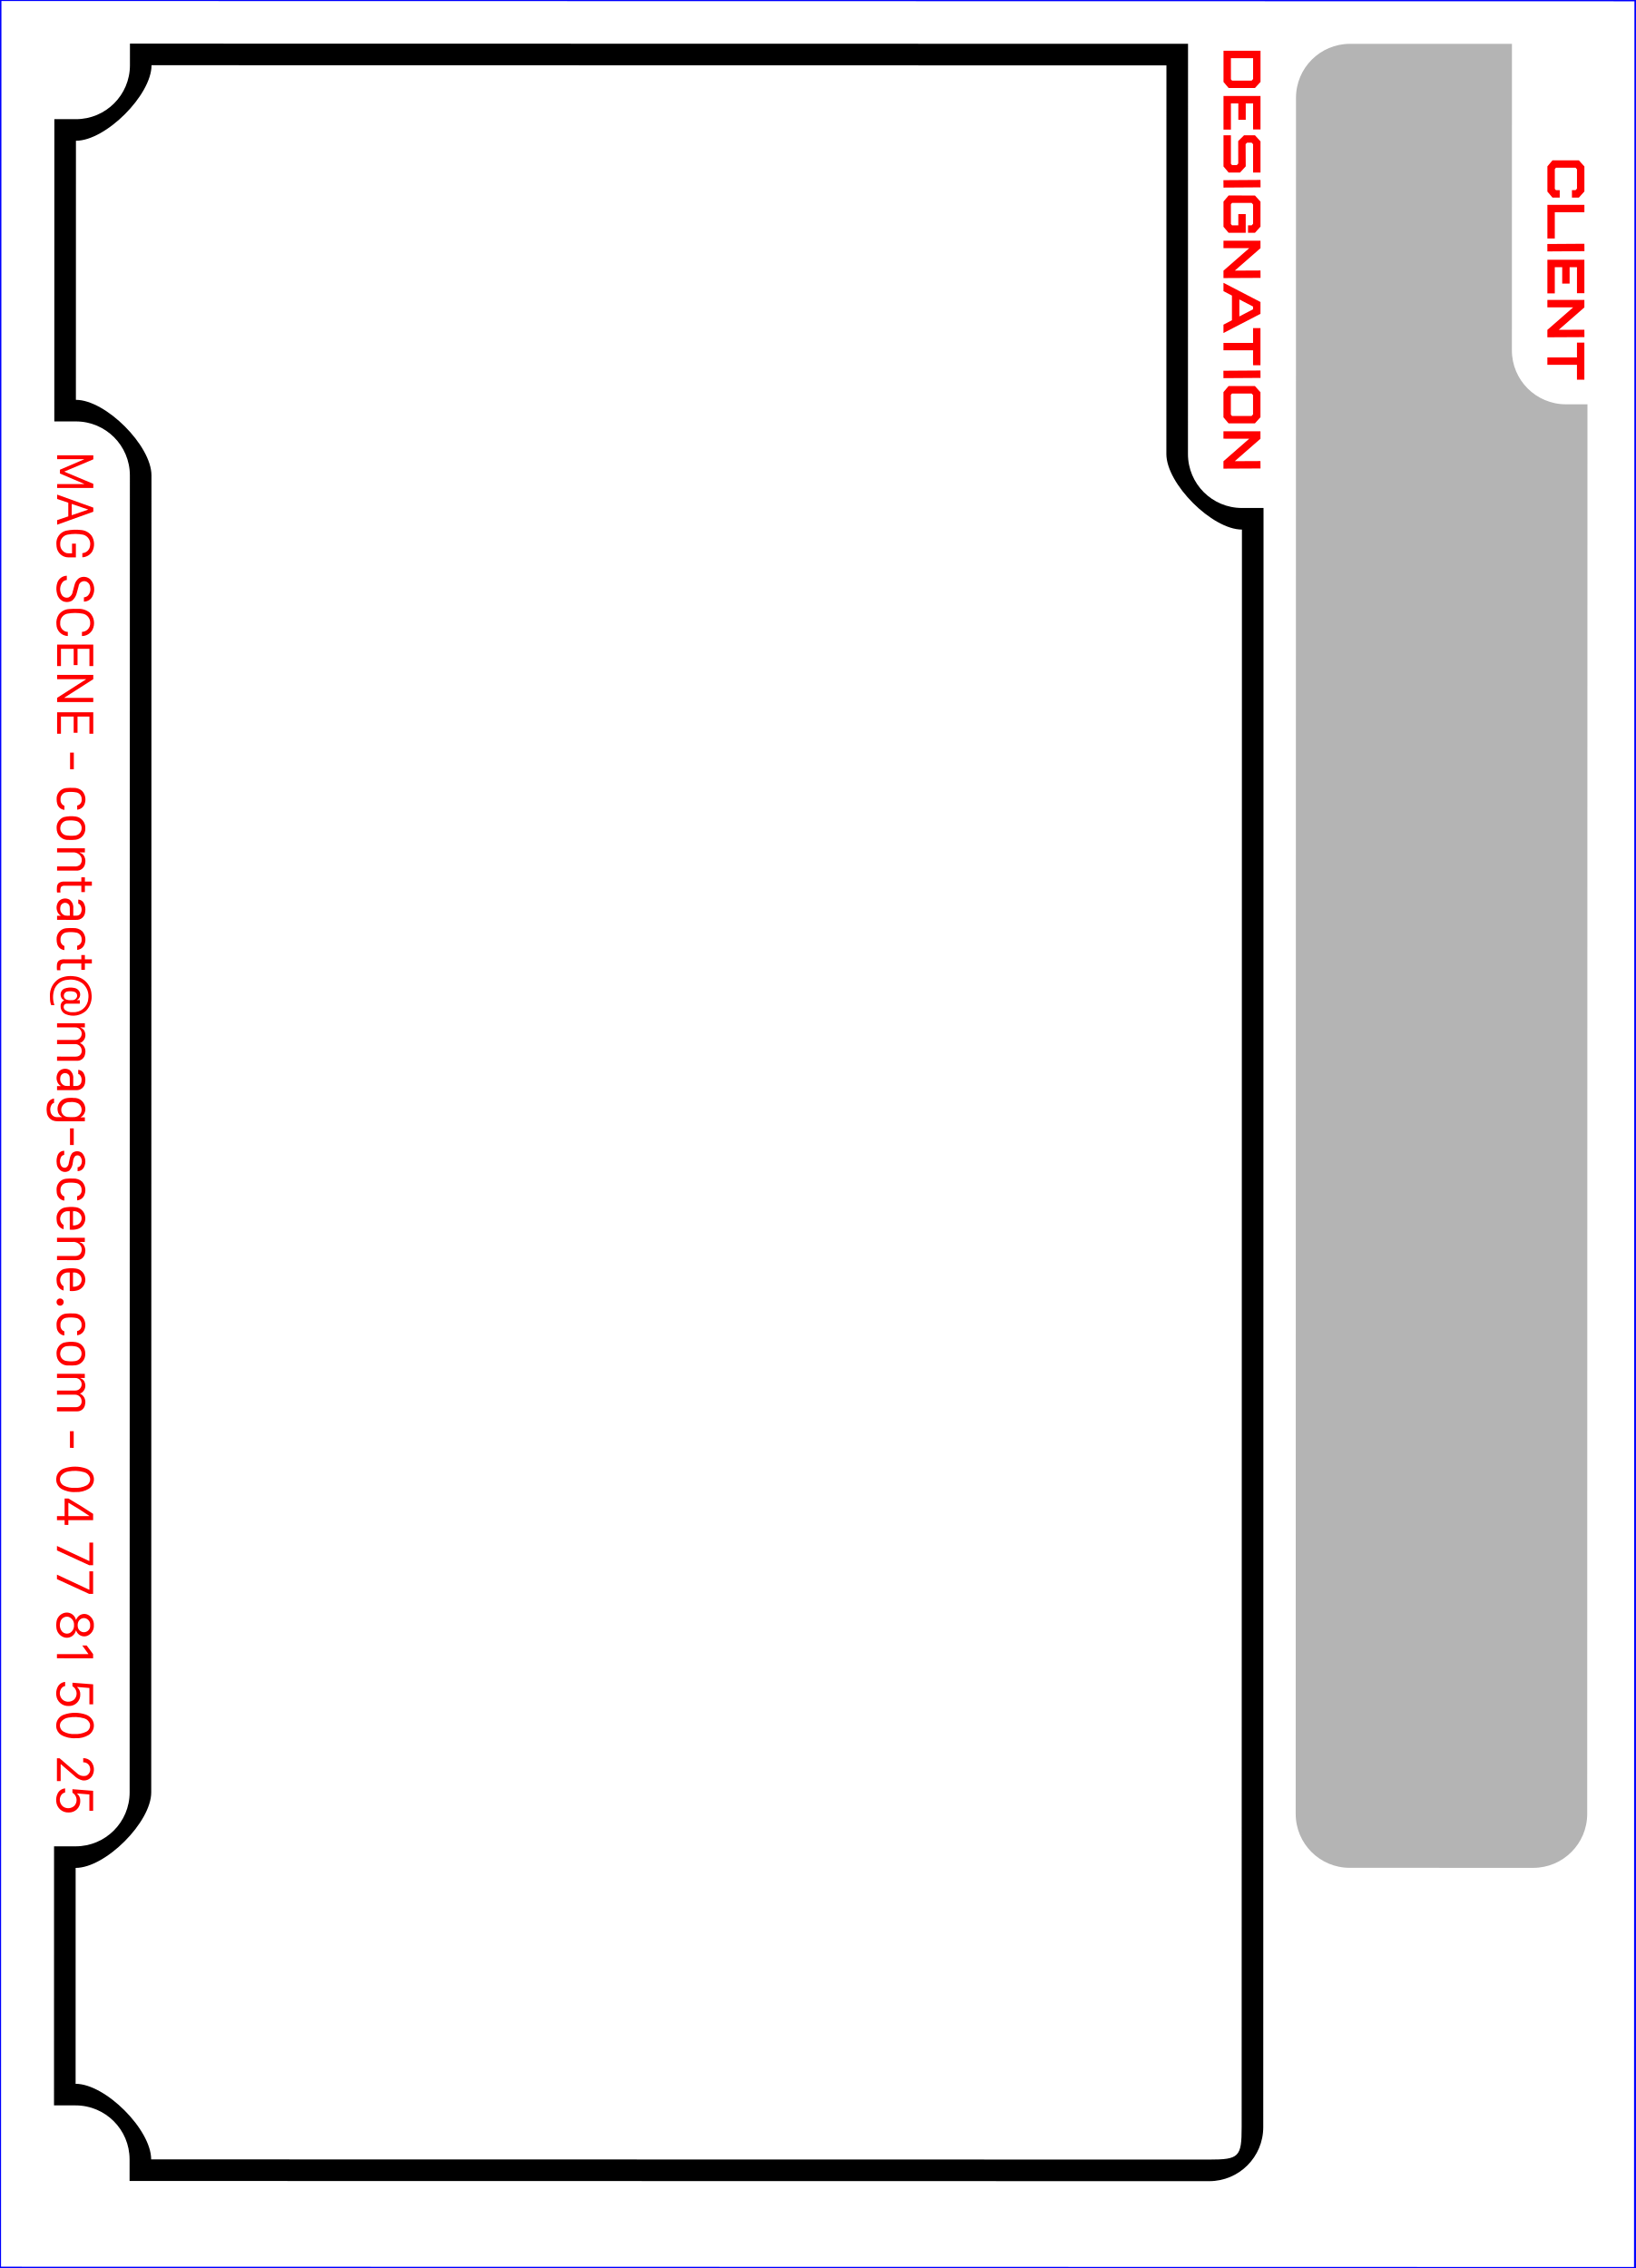
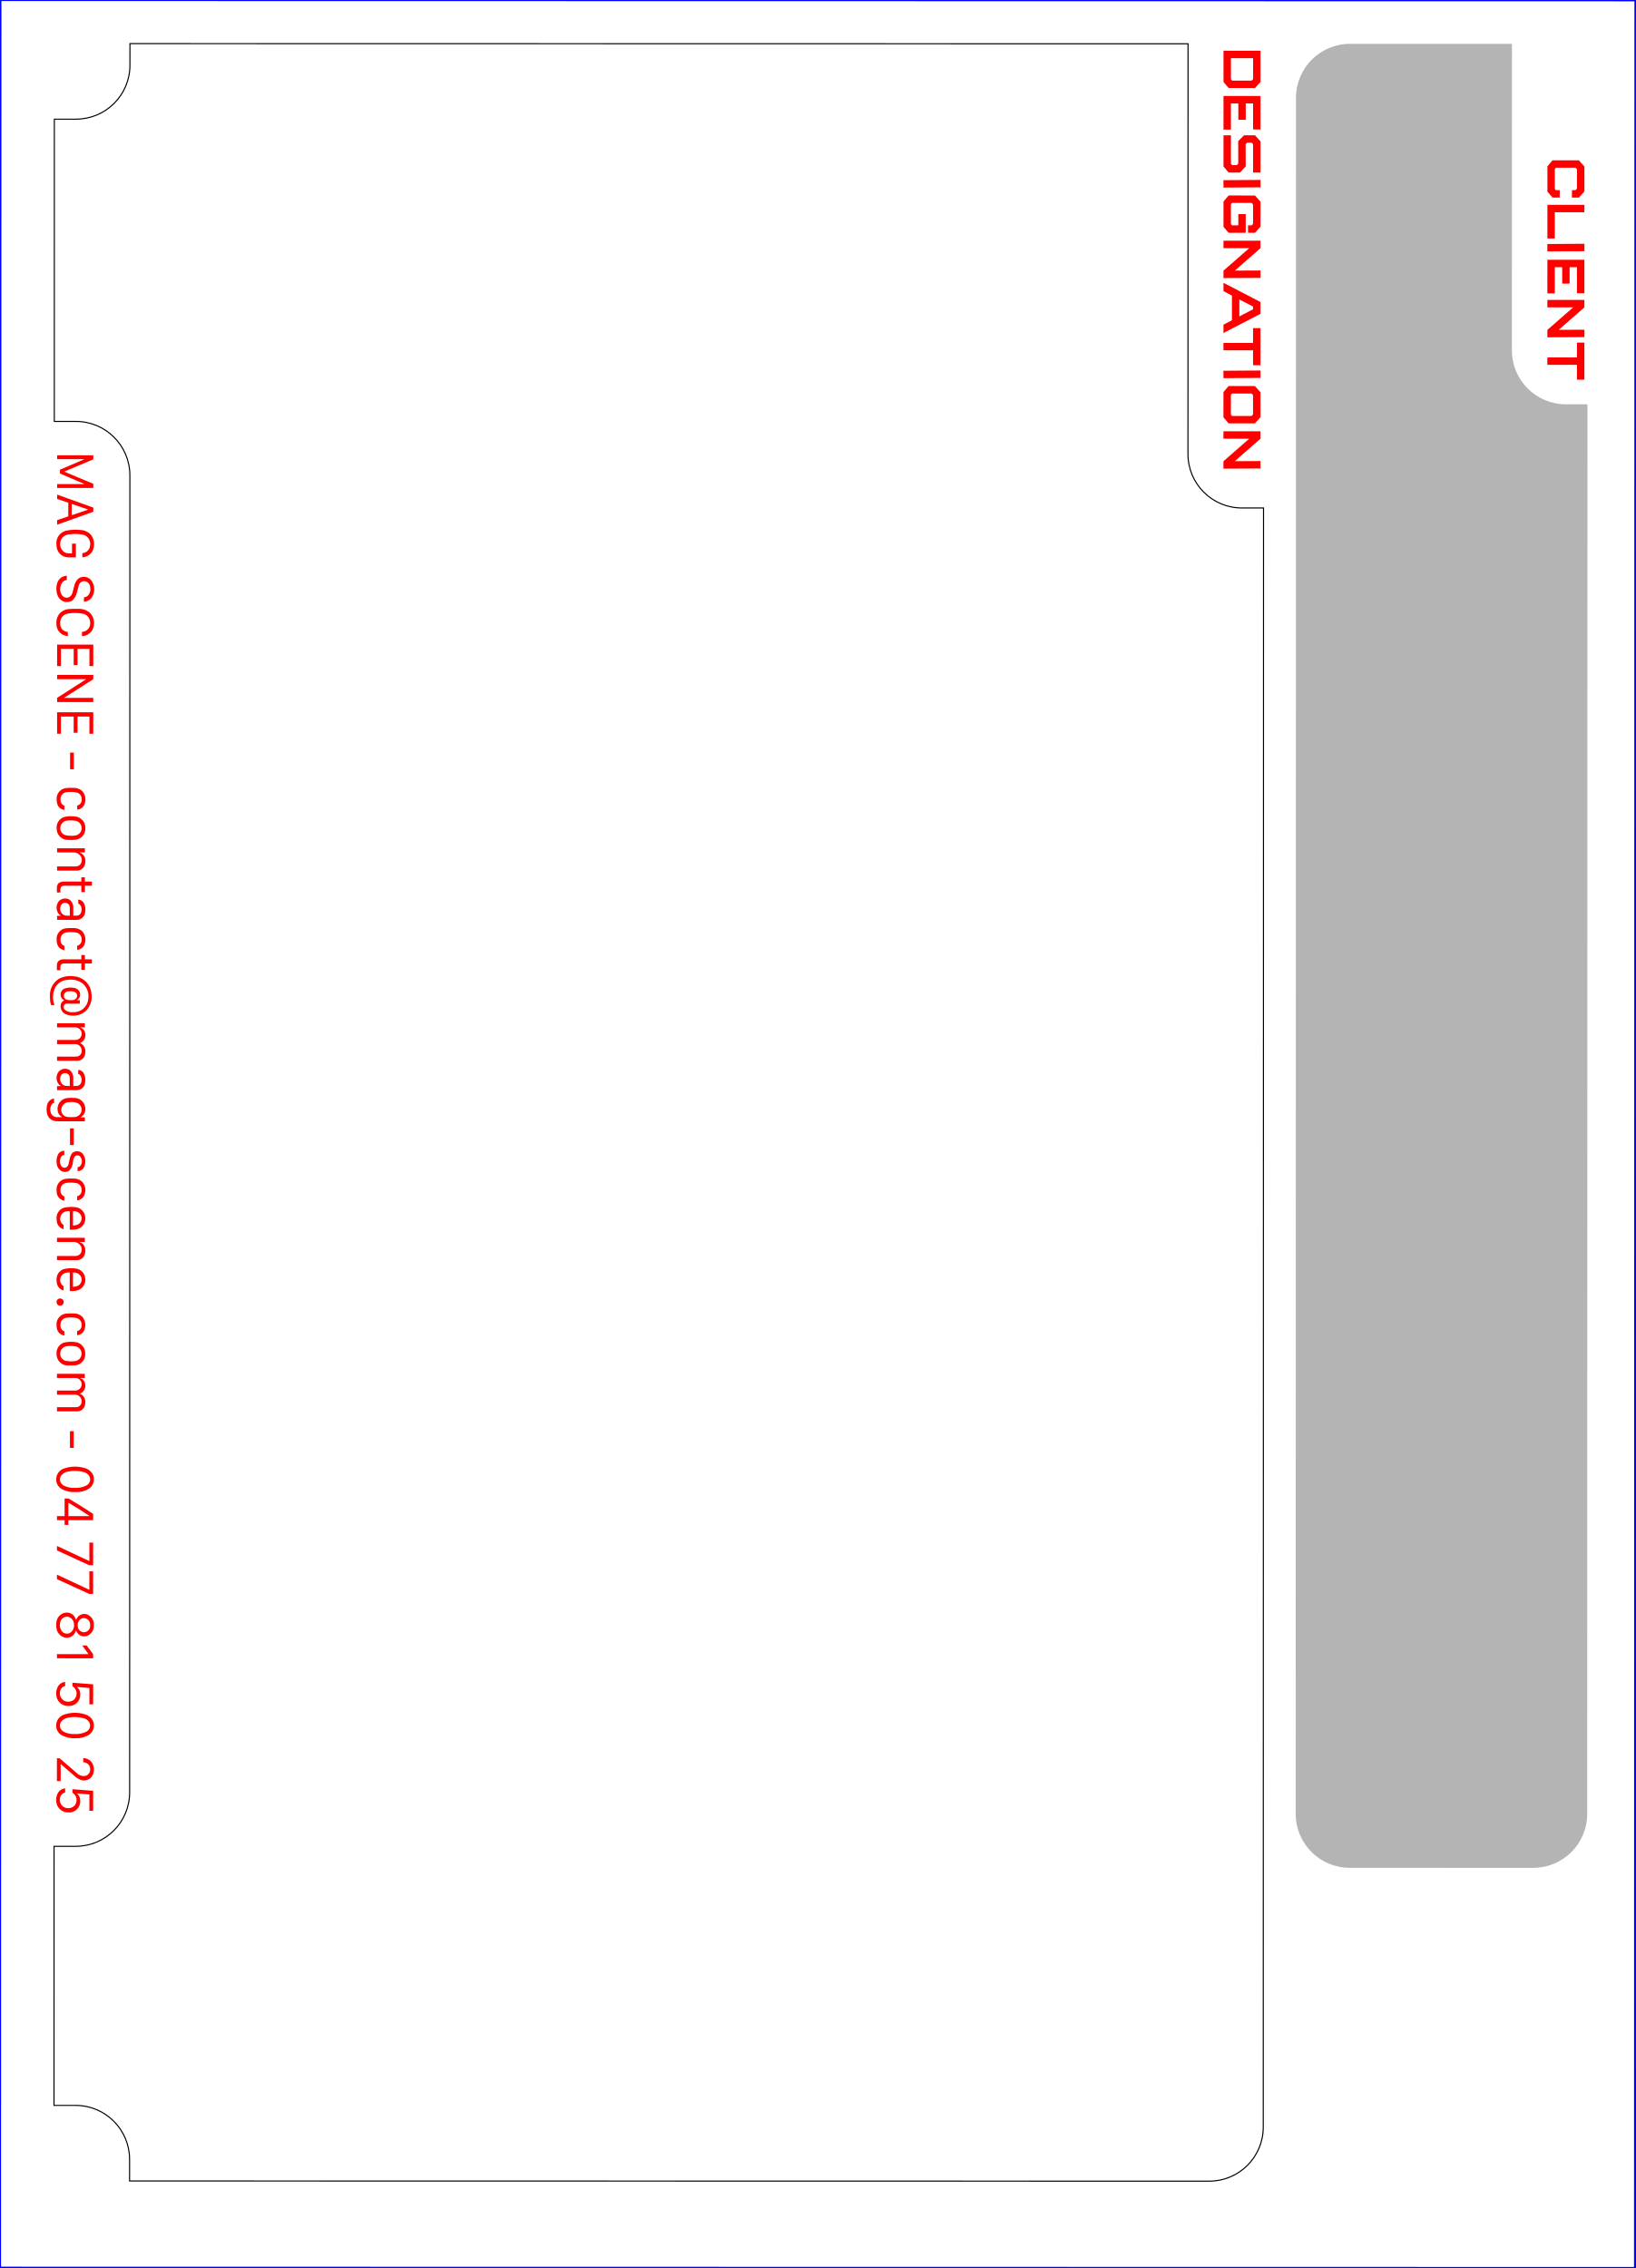
<svg xmlns="http://www.w3.org/2000/svg" width="151.476mm" height="210.103mm" viewBox="26.982 -203.052 151.476 210.103">
  <path transform="matrix(-0.000168,0.961539,0.961539,0.000168,172.7351,-178.0384)" style="stroke:none;fill:#ff0000;fill-rule:evenodd" d="M-1.791,-2.532L-1.815,1.038L-2.529,1.032L-2.505,-2.538L-1.791,-2.532zM3.597,-0.048L5.769,-2.532L6.483,-2.532L6.465,1.038L5.751,1.032L5.763,-1.44L3.603,1.032L2.883,1.032L2.883,-2.532L3.597,-2.532L3.597,-0.048zM-6.975,-2.04L-6.975,-1.344L-7.695,-1.344L-7.695,-1.71L-7.821,-1.818L-9.723,-1.818L-9.855,-1.71L-9.855,0.18L-9.699,0.318L-7.845,0.318L-7.695,0.18L-7.695,-0.168L-6.975,-0.168L-6.975,0.498L-7.569,1.032L-9.975,1.032L-10.569,0.498L-10.569,-2.04L-9.987,-2.532L-7.557,-2.532L-6.975,-2.04zM-3.039,-1.818L-5.565,-1.818L-5.565,1.032L-6.279,1.032L-6.279,-2.532L-3.039,-2.532L-3.039,-1.818zM2.253,-1.818L-0.273,-1.818L-0.273,-1.104L1.311,-1.104L1.311,-0.39L-0.273,-0.39L-0.273,0.318L2.235,0.318L2.235,1.032L-0.987,1.032L-0.987,-2.532L2.253,-2.532L2.253,-1.818zM9.135,0.318L10.569,0.318L10.569,1.032L6.993,1.032L6.993,0.318L8.421,0.318L8.421,-2.532L9.135,-2.532L9.135,0.318z" />
  <path transform="matrix(-0.000168,0.961539,0.961539,0.000168,142.7353,-178.9929)" style="stroke:none;fill:#ff0000;fill-rule:evenodd" d="M-6.948,-2.532L-6.972,1.038L-7.686,1.032L-7.662,-2.538L-6.948,-2.532zM17.244,-0.048L19.416,-2.532L20.13,-2.532L20.112,1.038L19.398,1.032L19.41,-1.44L17.25,1.032L16.53,1.032L16.53,-2.532L17.244,-2.532L17.244,-0.048zM11.412,-2.532L11.388,1.038L10.674,1.032L10.698,-2.538L11.412,-2.532zM-1.116,-0.048L1.056,-2.532L1.77,-2.532L1.752,1.038L1.038,1.032L1.05,-1.44L-1.11,1.032L-1.83,1.032L-1.83,-2.532L-1.116,-2.532L-1.116,-0.048zM-16.542,-2.04L-16.542,0.498L-17.13,1.032L-20.13,1.032L-20.13,-2.532L-17.124,-2.532L-16.542,-2.04zM-8.4,-2.04L-8.4,-0.936L-8.994,-0.39L-11.136,-0.402L-11.274,-0.258L-11.274,0.18L-11.124,0.318L-8.4,0.318L-8.4,1.032L-11.4,1.032L-11.988,0.498L-11.988,-0.552L-11.43,-1.116L-9.27,-1.11L-9.114,-1.248L-9.114,-1.71L-9.246,-1.818L-11.988,-1.818L-11.988,-2.532L-8.982,-2.532L-8.4,-2.04zM-2.592,-2.04L-2.592,-0.39L-4.392,-0.39L-4.392,-1.104L-3.312,-1.104L-3.312,-1.71L-3.438,-1.818L-5.34,-1.818L-5.472,-1.71L-5.472,0.18L-5.316,0.318L-3.462,0.318L-3.312,0.18L-3.312,-0.168L-2.592,-0.168L-2.592,0.498L-3.186,1.032L-5.592,1.032L-6.186,0.498L-6.186,-2.04L-5.604,-2.532L-3.174,-2.532L-2.592,-2.04zM3.456,-1.716L5.832,-1.716L6.258,-2.532L7.062,-2.532L5.214,1.032L4.074,1.032L2.226,-2.532L3.03,-2.532L3.456,-1.716zM8.73,0.318L10.164,0.318L10.164,1.032L6.588,1.032L6.588,0.318L8.016,0.318L8.016,-2.532L8.73,-2.532L8.73,0.318zM-12.534,-1.818L-15.06,-1.818L-15.06,-1.104L-13.476,-1.104L-13.476,-0.39L-15.06,-0.39L-15.06,0.318L-12.552,0.318L-12.552,1.032L-15.774,1.032L-15.774,-2.532L-12.534,-2.532L-12.534,-1.818zM15.768,-2.04L15.768,0.498L15.174,1.032L12.768,1.032L12.174,0.498L12.174,-2.04L12.756,-2.532L15.186,-2.532L15.768,-2.04zM3.828,-1.002L4.512,0.318L4.776,0.318L5.466,-1.002L3.828,-1.002zM13.02,-1.818L12.894,-1.71L12.894,0.18L13.044,0.318L14.898,0.318L15.054,0.18L15.054,-1.71L14.922,-1.818L13.02,-1.818zM-19.416,-1.818L-19.416,0.318L-17.406,0.318L-17.256,0.18L-17.256,-1.71L-17.382,-1.818L-19.416,-1.818z" />
  <path transform="matrix(-0.000175,1,1,0.000175,34.98256,-98.01178)" style="stroke:none;fill:#ff0000;fill-rule:evenodd" d="M-50.256,-2.771L-50.021,-2.723C-49.74,-2.656,-49.5,-2.472,-49.362,-2.217C-49.227,-1.933,-49.242,-1.601,-49.4,-1.33C-49.592,-1.105,-49.853,-0.949,-50.143,-0.888L-50.729,-0.73C-50.879,-0.714,-51.016,-0.637,-51.105,-0.515C-51.193,-0.392,-51.223,-0.237,-51.191,-0.09C-51.117,0.163,-50.887,0.339,-50.623,0.344C-50.337,0.406,-50.04,0.315,-49.838,0.103C-49.761,0.005,-49.714,-0.113,-49.703,-0.237L-49.309,-0.237C-49.308,0.123,-49.525,0.448,-49.859,0.584C-50.351,0.819,-50.935,0.74,-51.347,0.381C-51.63,0.093,-51.685,-0.35,-51.479,-0.699C-51.317,-0.909,-51.086,-1.056,-50.828,-1.113L-50.229,-1.273C-50.007,-1.3,-49.812,-1.434,-49.708,-1.631C-49.622,-1.86,-49.696,-2.118,-49.89,-2.267C-50.287,-2.53,-50.81,-2.489,-51.161,-2.168C-51.246,-2.072,-51.299,-1.95,-51.31,-1.821L-51.705,-1.821C-51.695,-2.219,-51.438,-2.569,-51.062,-2.699C-50.803,-2.786,-50.527,-2.811,-50.256,-2.771zM45.744,-2.771C46.176,-2.733,46.539,-2.43,46.654,-2.011C46.761,-1.585,46.528,-1.146,46.115,-0.996L46.003,-0.96L46.003,-0.94L46.092,-0.905C46.455,-0.74,46.637,-0.329,46.514,0.05C46.363,0.466,45.954,0.732,45.512,0.701C45.114,0.723,44.74,0.512,44.553,0.16C44.379,-0.193,44.495,-0.622,44.823,-0.84C44.883,-0.882,44.949,-0.916,45.018,-0.94L45.018,-0.96L44.93,-0.987C44.504,-1.131,44.26,-1.579,44.369,-2.016C44.475,-2.432,44.833,-2.735,45.261,-2.771C45.421,-2.793,45.584,-2.793,45.744,-2.771zM59.957,-2.371L58.4,-2.371L58.4,-2.341L59.464,-1.112C59.674,-0.904,59.821,-0.641,59.887,-0.354C59.96,0.079,59.705,0.5,59.289,0.636C58.886,0.785,58.434,0.701,58.111,0.417C57.926,0.231,57.825,-0.022,57.832,-0.284L58.217,-0.284L58.217,-0.271C58.208,0.033,58.425,0.297,58.724,0.347C59.016,0.421,59.321,0.28,59.453,0.008C59.541,-0.307,59.451,-0.644,59.217,-0.874L57.843,-2.47L57.843,-2.718L59.957,-2.718L59.957,-2.371zM32.141,-2.781C32.439,-2.75,32.708,-2.585,32.87,-2.333C33.103,-1.924,33.211,-1.457,33.18,-0.987C33.202,-0.555,33.094,-0.127,32.87,0.243C32.572,0.687,31.987,0.836,31.514,0.586C31.281,0.453,31.102,0.245,31.005,-0.005C30.765,-0.678,30.765,-1.412,31.005,-2.085C31.124,-2.419,31.401,-2.672,31.745,-2.759C31.875,-2.788,32.008,-2.795,32.141,-2.781zM-54.388,-2.769C-53.83,-2.707,-53.407,-2.238,-53.404,-1.677L-53.404,-0.982L-54.679,-0.982L-54.679,-1.339L-53.782,-1.339C-53.771,-1.505,-53.776,-1.671,-53.798,-1.836C-53.904,-2.212,-54.26,-2.462,-54.65,-2.432C-55.063,-2.451,-55.429,-2.165,-55.51,-1.759C-55.604,-1.276,-55.602,-0.779,-55.504,-0.296C-55.38,0.147,-54.936,0.421,-54.483,0.333C-54.111,0.294,-53.82,-0.009,-53.798,-0.383L-53.413,-0.383C-53.428,-0.012,-53.625,0.328,-53.938,0.527C-54.4,0.778,-54.959,0.759,-55.403,0.479C-55.706,0.254,-55.901,-0.089,-55.937,-0.465C-55.995,-0.946,-55.974,-1.433,-55.875,-1.907C-55.732,-2.458,-55.214,-2.829,-54.646,-2.788L-54.388,-2.769zM-47.192,-2.782C-46.612,-2.772,-46.139,-2.309,-46.118,-1.729L-46.503,-1.729L-46.517,-1.871C-46.609,-2.232,-46.952,-2.471,-47.323,-2.432C-47.726,-2.456,-48.089,-2.189,-48.186,-1.797C-48.282,-1.308,-48.281,-0.805,-48.186,-0.315C-48.096,0.077,-47.742,0.353,-47.339,0.345C-47.126,0.359,-46.916,0.285,-46.758,0.141C-46.6,-0.003,-46.508,-0.205,-46.503,-0.419L-46.118,-0.419C-46.117,-0.016,-46.337,0.355,-46.689,0.55C-47.218,0.825,-47.863,0.726,-48.286,0.305C-48.536,-0.007,-48.661,-0.401,-48.637,-0.8C-48.648,-1.082,-48.641,-1.364,-48.616,-1.645C-48.586,-2.014,-48.398,-2.352,-48.101,-2.573C-47.831,-2.745,-47.51,-2.819,-47.192,-2.782zM54.945,-2.781C55.244,-2.75,55.512,-2.585,55.674,-2.333C55.907,-1.924,56.015,-1.457,55.984,-0.987C56.006,-0.555,55.898,-0.127,55.674,0.243C55.376,0.688,54.791,0.836,54.318,0.586C54.086,0.453,53.906,0.245,53.809,-0.005C53.569,-0.678,53.569,-1.412,53.809,-2.085C53.928,-2.419,54.206,-2.672,54.549,-2.759C54.679,-2.788,54.813,-2.795,54.945,-2.781zM61.866,-2.779C62.453,-2.725,62.893,-2.218,62.864,-1.629C62.876,-1.342,62.768,-1.063,62.565,-0.859C62.362,-0.655,62.083,-0.546,61.796,-0.557C61.54,-0.543,61.293,-0.648,61.125,-0.841L61.102,-0.841L61.194,0.289L62.707,0.289L62.707,0.636L60.856,0.636L60.708,-1.282L61.03,-1.282L61.142,-1.137C61.44,-0.829,61.928,-0.814,62.246,-1.102C62.503,-1.379,62.542,-1.793,62.341,-2.112C62.103,-2.454,61.64,-2.553,61.283,-2.339C61.142,-2.258,61.043,-2.119,61.012,-1.958L60.633,-1.958C60.658,-2.261,60.842,-2.527,61.116,-2.657C61.349,-2.77,61.609,-2.812,61.866,-2.779zM52.002,-2.779C52.589,-2.725,53.029,-2.218,53,-1.629C53.012,-1.342,52.904,-1.063,52.701,-0.859C52.499,-0.655,52.219,-0.546,51.932,-0.557C51.677,-0.543,51.429,-0.648,51.261,-0.841L51.238,-0.841L51.331,0.289L52.843,0.289L52.843,0.636L50.992,0.636L50.844,-1.282L51.166,-1.282L51.277,-1.137C51.576,-0.829,52.064,-0.814,52.382,-1.102C52.639,-1.379,52.678,-1.793,52.477,-2.112C52.238,-2.454,51.776,-2.553,51.418,-2.339C51.277,-2.257,51.179,-2.119,51.148,-1.958L50.769,-1.958C50.794,-2.261,50.978,-2.527,51.252,-2.657C51.485,-2.77,51.745,-2.812,52.002,-2.779zM-42.122,-0.041L-42.108,-0.041L-40.392,-2.718L-40.001,-2.718L-40.001,0.631L-40.392,0.631L-40.392,-2.046L-40.409,-2.046L-42.122,0.631L-42.517,0.631L-42.517,-2.718L-42.122,-2.718L-42.122,-0.041zM-37.065,-2.362L-38.661,-2.362L-38.661,-1.183L-37.155,-1.183L-37.155,-0.827L-38.661,-0.827L-38.661,0.275L-37.065,0.275L-37.065,0.631L-39.055,0.631L-39.055,-2.718L-37.065,-2.718L-37.065,-2.362zM39.957,0.266L39.957,0.631L37.865,0.631L37.865,0.284L39.564,0.284L39.564,0.257L38.174,-2.718L38.588,-2.718L39.957,0.266zM42.616,0.266L42.616,0.631L40.524,0.631L40.524,0.284L42.224,0.284L42.224,0.257L40.833,-2.718L41.248,-2.718L42.616,0.266zM-62.506,-0.223L-62.488,-0.223L-61.526,-2.461L-61.174,-2.461L-60.219,-0.223L-60.194,-0.223L-60.194,-2.718L-59.838,-2.718L-59.838,0.631L-60.219,0.631L-61.343,-2.051L-61.356,-2.051L-62.488,0.631L-62.864,0.631L-62.864,-2.718L-62.506,-2.718L-62.506,-0.223zM-43.337,-2.362L-44.933,-2.362L-44.933,-1.183L-43.427,-1.183L-43.427,-0.827L-44.933,-0.827L-44.933,0.275L-43.337,0.275L-43.337,0.631L-45.327,0.631L-45.327,-2.718L-43.337,-2.718L-43.337,-2.362zM48.579,0.631L48.193,0.631L47.396,0.036L47.396,-0.372L48.175,0.189L48.193,0.189L48.193,-2.718L48.579,-2.718L48.579,0.631zM-58.47,-1.686L-57.203,-1.686L-56.856,-2.718L-56.433,-2.718L-57.634,0.631L-58.015,0.631L-59.22,-2.718L-58.817,-2.718L-58.47,-1.686zM35.783,-2.01L36.225,-2.01L36.225,-1.663L35.783,-1.663L35.783,0.631L35.201,0.631C34.703,-0.117,34.228,-0.88,33.779,-1.659L33.779,-2.01L35.409,-2.01L35.409,-2.718L35.783,-2.718L35.783,-2.01zM-15.282,-2.736L-15.162,-2.722L-15.162,-2.405L-15.259,-2.411C-15.409,-2.436,-15.563,-2.41,-15.695,-2.335C-15.765,-2.246,-15.798,-2.132,-15.787,-2.019L-15.787,-0.471L-15.201,-0.471L-15.201,-0.142L-15.787,-0.142L-15.787,0.505L-16.172,0.505L-16.172,-0.142L-16.566,-0.142L-16.566,-0.471L-16.172,-0.471L-16.172,-2.001C-16.193,-2.197,-16.146,-2.394,-16.04,-2.559C-15.942,-2.664,-15.806,-2.725,-15.662,-2.73C-15.536,-2.741,-15.408,-2.743,-15.282,-2.736zM-22.482,-2.736L-22.362,-2.722L-22.362,-2.405L-22.459,-2.411C-22.609,-2.436,-22.763,-2.41,-22.896,-2.335C-22.966,-2.246,-22.998,-2.132,-22.987,-2.019L-22.987,-0.471L-22.401,-0.471L-22.401,-0.142L-22.987,-0.142L-22.987,0.505L-23.372,0.505L-23.372,-0.142L-23.767,-0.142L-23.767,-0.471L-23.372,-0.471L-23.372,-2.001C-23.393,-2.197,-23.347,-2.394,-23.24,-2.559C-23.142,-2.664,-23.006,-2.725,-22.862,-2.73C-22.736,-2.741,-22.609,-2.743,-22.482,-2.736zM-12.479,-3.371C-12.29,-3.369,-12.102,-3.331,-11.926,-3.261L-11.926,-2.957L-12.086,-3.012C-12.547,-3.14,-13.038,-3.112,-13.48,-2.93C-13.952,-2.705,-14.259,-2.234,-14.273,-1.711C-14.344,-1.23,-14.222,-0.74,-13.934,-0.348C-13.571,0.073,-13.012,0.27,-12.466,0.167C-11.748,0.091,-11.219,-0.544,-11.275,-1.264C-11.246,-1.523,-11.321,-1.782,-11.483,-1.986C-11.608,-2.128,-11.822,-2.148,-11.972,-2.032C-12.033,-1.972,-12.067,-1.889,-12.063,-1.803L-12.063,-0.611L-12.39,-0.611L-12.39,-0.883L-12.411,-0.883L-12.47,-0.772C-12.669,-0.552,-13,-0.513,-13.246,-0.68C-13.401,-0.791,-13.503,-0.962,-13.525,-1.152C-13.585,-1.453,-13.56,-1.766,-13.451,-2.053C-13.319,-2.329,-13.001,-2.46,-12.712,-2.358C-12.56,-2.316,-12.436,-2.205,-12.377,-2.058L-12.354,-2.058L-12.334,-2.121C-12.223,-2.309,-12.012,-2.414,-11.795,-2.389C-11.491,-2.382,-11.217,-2.202,-11.091,-1.924C-10.816,-1.283,-10.94,-0.541,-11.409,-0.025C-11.837,0.376,-12.427,0.557,-13.007,0.466C-13.851,0.392,-14.521,-0.277,-14.595,-1.122C-14.667,-1.597,-14.594,-2.084,-14.385,-2.517C-14.04,-3.089,-13.404,-3.421,-12.737,-3.378L-12.479,-3.371zM45.376,-0.79L45.254,-0.759C44.973,-0.67,44.806,-0.381,44.87,-0.093C44.948,0.192,45.217,0.381,45.512,0.358C45.676,0.376,45.841,0.325,45.965,0.216C46.09,0.107,46.163,-0.049,46.167,-0.214C46.167,-0.51,45.943,-0.759,45.648,-0.79C45.558,-0.803,45.467,-0.803,45.376,-0.79zM54.636,-2.418L54.483,-2.351C54.261,-2.183,54.115,-1.934,54.076,-1.658C53.984,-1.174,54.006,-0.677,54.142,-0.204C54.21,0.045,54.394,0.244,54.636,0.331C54.935,0.412,55.249,0.27,55.386,-0.007C55.549,-0.347,55.623,-0.723,55.599,-1.1C55.616,-1.44,55.542,-1.78,55.386,-2.083C55.248,-2.359,54.934,-2.5,54.636,-2.418zM31.832,-2.418L31.679,-2.351C31.457,-2.183,31.311,-1.934,31.272,-1.658C31.18,-1.174,31.202,-0.677,31.338,-0.204C31.405,0.045,31.59,0.244,31.832,0.331C32.13,0.412,32.444,0.27,32.582,-0.007C32.745,-0.347,32.818,-0.723,32.794,-1.1C32.812,-1.44,32.738,-1.78,32.582,-2.083C32.444,-2.359,32.13,-2.5,31.832,-2.418zM34.183,-1.663L34.183,-1.634C34.562,-0.982,34.964,-0.344,35.388,0.279L35.409,0.279L35.409,-1.663L34.183,-1.663zM-58.357,-1.368L-57.841,0.149L-57.828,0.149L-57.312,-1.368L-58.357,-1.368zM-4.953,-2.736L-4.749,-2.663C-4.621,-2.596,-4.514,-2.495,-4.439,-2.371L-4.426,-2.371L-4.426,-2.718L-4.05,-2.718L-4.05,-0.949C-4.037,-0.739,-4.107,-0.532,-4.248,-0.375C-4.388,-0.219,-4.585,-0.125,-4.795,-0.114C-5.09,-0.062,-5.394,-0.117,-5.653,-0.267C-5.818,-0.378,-5.921,-0.559,-5.932,-0.757L-5.558,-0.757L-5.486,-0.622C-5.325,-0.471,-5.099,-0.41,-4.883,-0.456C-4.757,-0.461,-4.638,-0.515,-4.554,-0.609C-4.471,-0.703,-4.43,-0.828,-4.439,-0.953L-4.439,-1.217L-5.129,-1.217C-5.44,-1.188,-5.744,-1.324,-5.929,-1.575C-6.105,-1.891,-6.051,-2.285,-5.796,-2.542C-5.562,-2.737,-5.249,-2.81,-4.953,-2.736zM-20.728,-2.736L-20.524,-2.663C-20.396,-2.596,-20.289,-2.495,-20.215,-2.371L-20.201,-2.371L-20.201,-2.718L-19.825,-2.718L-19.825,-0.949C-19.812,-0.739,-19.883,-0.532,-20.023,-0.375C-20.163,-0.218,-20.36,-0.125,-20.57,-0.114C-20.865,-0.062,-21.169,-0.116,-21.428,-0.267C-21.593,-0.378,-21.696,-0.559,-21.707,-0.757L-21.333,-0.757L-21.261,-0.622C-21.008,-0.404,-20.641,-0.383,-20.365,-0.572C-20.259,-0.669,-20.204,-0.81,-20.215,-0.953L-20.215,-1.217L-20.904,-1.217C-21.215,-1.188,-21.519,-1.324,-21.705,-1.575C-21.88,-1.891,-21.826,-2.285,-21.571,-2.542C-21.337,-2.738,-21.024,-2.81,-20.728,-2.736zM-17.79,-2.747L-17.597,-2.707C-17.284,-2.627,-17.055,-2.359,-17.026,-2.037L-17.411,-2.037L-17.441,-2.122C-17.556,-2.319,-17.779,-2.428,-18.006,-2.398C-18.328,-2.417,-18.613,-2.188,-18.663,-1.87C-18.71,-1.547,-18.702,-1.218,-18.639,-0.898C-18.565,-0.614,-18.299,-0.423,-18.006,-0.444C-17.736,-0.41,-17.484,-0.59,-17.429,-0.856L-17.044,-0.856C-17.072,-0.529,-17.297,-0.252,-17.612,-0.159C-18.017,-0.016,-18.468,-0.11,-18.783,-0.401C-18.978,-0.621,-19.08,-0.909,-19.065,-1.204C-19.076,-1.434,-19.071,-1.665,-19.048,-1.894C-18.987,-2.412,-18.531,-2.793,-18.011,-2.761L-17.79,-2.747zM-2.035,-3.668C-1.684,-3.649,-1.375,-3.43,-1.241,-3.105C-1.19,-2.961,-1.165,-2.81,-1.167,-2.657L-1.167,-0.142L-1.532,-0.142L-1.532,-0.527L-1.55,-0.527L-1.594,-0.445C-1.807,-0.164,-2.167,-0.036,-2.51,-0.12C-3.008,-0.214,-3.358,-0.664,-3.329,-1.169C-3.355,-1.416,-3.343,-1.666,-3.294,-1.91C-3.17,-2.429,-2.658,-2.759,-2.133,-2.657C-1.894,-2.63,-1.684,-2.483,-1.575,-2.267L-1.55,-2.267L-1.55,-2.662C-1.535,-2.823,-1.582,-2.985,-1.685,-3.11C-1.788,-3.236,-1.937,-3.314,-2.099,-3.331C-2.327,-3.381,-2.566,-3.328,-2.753,-3.188C-2.813,-3.139,-2.854,-3.071,-2.869,-2.995L-3.272,-2.995C-3.232,-3.31,-2.999,-3.566,-2.689,-3.636C-2.475,-3.687,-2.253,-3.698,-2.035,-3.668zM-26.074,-1.273C-26.104,-0.956,-25.943,-0.652,-25.665,-0.496C-25.42,-0.38,-25.129,-0.42,-24.926,-0.6C-24.817,-0.731,-24.762,-0.9,-24.774,-1.07L-24.774,-2.718L-24.389,-2.718L-24.389,-0.949C-24.351,-0.53,-24.658,-0.158,-25.076,-0.115C-25.353,-0.054,-25.643,-0.123,-25.862,-0.303C-25.95,-0.391,-26.014,-0.499,-26.049,-0.618L-26.074,-0.618L-26.074,-0.142L-26.458,-0.142L-26.458,-2.718L-26.074,-2.718L-26.074,-1.273zM-28.095,-2.742L-27.888,-2.686C-27.464,-2.516,-27.198,-2.09,-27.232,-1.634C-27.222,-1.415,-27.228,-1.195,-27.251,-0.978C-27.328,-0.452,-27.793,-0.072,-28.323,-0.102C-28.854,-0.08,-29.315,-0.46,-29.397,-0.985C-29.451,-1.359,-29.432,-1.739,-29.341,-2.105C-29.181,-2.523,-28.769,-2.788,-28.323,-2.761L-28.095,-2.742zM22.613,-1.052C22.597,-0.839,22.702,-0.636,22.883,-0.522C23.064,-0.409,23.293,-0.403,23.48,-0.506C23.667,-0.61,23.782,-0.807,23.778,-1.021L23.778,-2.718L24.161,-2.718L24.161,-1.057C24.154,-0.894,24.215,-0.735,24.329,-0.618C24.442,-0.5,24.599,-0.435,24.763,-0.437C25.034,-0.411,25.277,-0.606,25.311,-0.876L25.319,-0.996L25.319,-2.718L25.705,-2.718L25.705,-0.904C25.719,-0.711,25.659,-0.52,25.535,-0.373C25.411,-0.225,25.233,-0.133,25.041,-0.114C24.687,-0.028,24.317,-0.176,24.119,-0.482L24.068,-0.583L24.048,-0.583L24.012,-0.484C23.824,-0.163,23.438,-0.015,23.083,-0.129C22.869,-0.178,22.698,-0.339,22.638,-0.55L22.613,-0.55L22.613,-0.142L22.229,-0.142L22.229,-2.718L22.613,-2.718L22.613,-1.052zM-30.777,-2.747L-30.584,-2.707C-30.271,-2.627,-30.042,-2.359,-30.014,-2.037L-30.399,-2.037L-30.428,-2.122C-30.544,-2.319,-30.767,-2.428,-30.994,-2.398C-31.316,-2.418,-31.6,-2.189,-31.65,-1.87C-31.697,-1.547,-31.689,-1.218,-31.626,-0.898C-31.552,-0.614,-31.286,-0.423,-30.994,-0.444C-30.723,-0.41,-30.472,-0.59,-30.417,-0.856L-30.032,-0.856C-30.06,-0.529,-30.285,-0.252,-30.6,-0.159C-31.005,-0.016,-31.455,-0.11,-31.77,-0.401C-31.966,-0.621,-32.068,-0.909,-32.053,-1.204C-32.065,-1.434,-32.058,-1.665,-32.035,-1.894C-31.974,-2.412,-31.519,-2.793,-30.999,-2.761L-30.777,-2.747zM20.592,-2.742C21.122,-2.651,21.496,-2.17,21.454,-1.634C21.464,-1.415,21.458,-1.196,21.436,-0.978C21.359,-0.452,20.894,-0.072,20.364,-0.102C19.833,-0.08,19.371,-0.46,19.29,-0.985C19.236,-1.359,19.255,-1.739,19.346,-2.105C19.506,-2.523,19.918,-2.788,20.364,-2.761L20.592,-2.742zM17.909,-2.747C18.25,-2.728,18.545,-2.502,18.652,-2.178L18.673,-2.037L18.288,-2.037L18.258,-2.122C18.143,-2.32,17.92,-2.428,17.693,-2.398C17.371,-2.418,17.087,-2.188,17.037,-1.87C16.99,-1.547,16.998,-1.218,17.061,-0.898C17.135,-0.614,17.401,-0.424,17.693,-0.444C17.963,-0.409,18.215,-0.589,18.27,-0.856L18.655,-0.856C18.627,-0.529,18.402,-0.252,18.087,-0.159C17.682,-0.016,17.232,-0.11,16.917,-0.401C16.721,-0.621,16.619,-0.909,16.634,-1.204C16.623,-1.434,16.629,-1.665,16.651,-1.894C16.712,-2.412,17.168,-2.793,17.688,-2.761L17.909,-2.747zM13.749,-2.745C14.112,-2.715,14.419,-2.46,14.513,-2.107L14.105,-2.107L14.077,-2.169C13.876,-2.416,13.533,-2.497,13.243,-2.365C12.98,-2.236,12.821,-1.96,12.843,-1.667L12.843,-1.537L14.552,-1.537C14.58,-1.277,14.556,-1.014,14.479,-0.765C14.299,-0.28,13.787,-0.004,13.283,-0.121C12.855,-0.201,12.528,-0.548,12.474,-0.98C12.422,-1.354,12.44,-1.734,12.527,-2.101C12.674,-2.523,13.087,-2.794,13.533,-2.761L13.749,-2.745zM2.727,-2.748C3.03,-2.733,3.304,-2.562,3.451,-2.296C3.569,-2.063,3.547,-1.783,3.393,-1.571C3.181,-1.379,2.909,-1.266,2.623,-1.251L2.614,-1.246L2.571,-1.239C2.387,-1.231,2.21,-1.163,2.067,-1.045C1.965,-0.918,1.963,-0.739,2.061,-0.609C2.303,-0.376,2.676,-0.35,2.948,-0.547C3.031,-0.613,3.082,-0.709,3.092,-0.813L3.453,-0.813C3.454,-0.56,3.308,-0.328,3.079,-0.219C2.645,-0,2.122,-0.075,1.767,-0.407C1.553,-0.672,1.557,-1.052,1.777,-1.312C1.941,-1.435,2.131,-1.516,2.333,-1.548L2.701,-1.627C2.863,-1.641,3.011,-1.726,3.104,-1.859C3.18,-2.016,3.135,-2.204,2.998,-2.311C2.708,-2.497,2.334,-2.487,2.055,-2.286C1.996,-2.22,1.958,-2.138,1.947,-2.051L1.568,-2.051C1.562,-2.317,1.722,-2.558,1.969,-2.656C2.209,-2.755,2.471,-2.786,2.727,-2.748zM10.011,-1.273C9.981,-0.956,10.141,-0.651,10.42,-0.496C10.665,-0.38,10.955,-0.42,11.159,-0.6C11.268,-0.731,11.323,-0.9,11.311,-1.07L11.311,-2.718L11.696,-2.718L11.696,-0.949C11.734,-0.53,11.427,-0.158,11.009,-0.115C10.732,-0.054,10.442,-0.123,10.222,-0.303C10.135,-0.391,10.071,-0.499,10.035,-0.618L10.011,-0.618L10.011,-0.142L9.627,-0.142L9.627,-2.718L10.011,-2.718L10.011,-1.273zM-9.864,-1.052C-9.88,-0.839,-9.775,-0.636,-9.594,-0.523C-9.413,-0.409,-9.184,-0.403,-8.997,-0.507C-8.81,-0.61,-8.694,-0.807,-8.699,-1.021L-8.699,-2.718L-8.316,-2.718L-8.316,-1.057C-8.323,-0.894,-8.262,-0.735,-8.148,-0.618C-8.034,-0.501,-7.877,-0.435,-7.714,-0.437C-7.443,-0.411,-7.2,-0.606,-7.167,-0.876L-7.157,-0.996L-7.157,-2.718L-6.772,-2.718L-6.772,-0.904C-6.757,-0.711,-6.817,-0.52,-6.942,-0.373C-7.066,-0.225,-7.244,-0.133,-7.436,-0.114C-7.79,-0.028,-8.16,-0.176,-8.357,-0.482L-8.408,-0.583L-8.429,-0.583L-8.464,-0.484C-8.652,-0.163,-9.038,-0.015,-9.393,-0.129C-9.607,-0.178,-9.778,-0.339,-9.839,-0.55L-9.864,-0.55L-9.864,-0.142L-10.247,-0.142L-10.247,-2.718L-9.864,-2.718L-9.864,-1.052zM5.416,-2.747C5.756,-2.728,6.051,-2.502,6.158,-2.178L6.179,-2.037L5.794,-2.037L5.765,-2.122C5.649,-2.319,5.426,-2.428,5.199,-2.398C4.877,-2.418,4.592,-2.189,4.543,-1.87C4.496,-1.547,4.504,-1.218,4.566,-0.898C4.641,-0.614,4.907,-0.423,5.199,-0.444C5.469,-0.41,5.721,-0.59,5.776,-0.856L6.161,-0.856C6.133,-0.529,5.908,-0.252,5.593,-0.159C5.188,-0.016,4.738,-0.11,4.423,-0.401C4.227,-0.621,4.125,-0.909,4.14,-1.204C4.128,-1.434,4.134,-1.665,4.158,-1.894C4.218,-2.412,4.674,-2.793,5.194,-2.761L5.416,-2.747zM8.069,-2.745C8.433,-2.715,8.739,-2.46,8.834,-2.107L8.426,-2.107L8.398,-2.169C8.234,-2.381,7.959,-2.474,7.7,-2.405C7.362,-2.327,7.134,-2.013,7.164,-1.667L7.164,-1.537L8.873,-1.537C8.901,-1.277,8.876,-1.014,8.799,-0.765C8.62,-0.28,8.108,-0.004,7.604,-0.121C7.176,-0.201,6.849,-0.548,6.795,-0.98C6.743,-1.354,6.761,-1.734,6.848,-2.101C6.995,-2.523,7.408,-2.794,7.854,-2.761L8.069,-2.745zM-2.374,-2.314C-2.733,-2.223,-2.974,-1.886,-2.943,-1.517C-2.975,-1.268,-2.938,-1.015,-2.835,-0.787C-2.656,-0.481,-2.277,-0.357,-1.953,-0.499C-1.698,-0.632,-1.543,-0.9,-1.555,-1.188C-1.545,-1.373,-1.548,-1.56,-1.566,-1.745C-1.6,-2.08,-1.885,-2.334,-2.222,-2.328L-2.374,-2.314zM7.164,-1.239L7.164,-1.194C7.138,-0.903,7.294,-0.625,7.556,-0.495C7.841,-0.367,8.177,-0.46,8.355,-0.717C8.45,-0.874,8.494,-1.056,8.482,-1.239L7.164,-1.239zM-28.43,-2.412C-28.776,-2.362,-29.032,-2.063,-29.028,-1.714C-29.055,-1.453,-29.04,-1.189,-28.984,-0.933C-28.901,-0.638,-28.629,-0.437,-28.322,-0.444C-27.957,-0.442,-27.654,-0.726,-27.632,-1.09C-27.598,-1.371,-27.61,-1.656,-27.667,-1.933C-27.757,-2.267,-28.09,-2.475,-28.43,-2.412zM12.843,-1.239L12.843,-1.194C12.817,-0.903,12.973,-0.625,13.234,-0.495C13.52,-0.367,13.856,-0.46,14.034,-0.717C14.129,-0.874,14.173,-1.056,14.162,-1.239L12.843,-1.239zM20.257,-2.412C19.911,-2.362,19.655,-2.063,19.659,-1.714C19.632,-1.453,19.647,-1.189,19.703,-0.933C19.786,-0.638,20.058,-0.437,20.365,-0.444C20.73,-0.442,21.033,-0.726,21.055,-1.09C21.089,-1.371,21.078,-1.656,21.02,-1.933C20.93,-2.267,20.597,-2.475,20.257,-2.412zM-12.889,-2.081C-13.075,-2.035,-13.205,-1.866,-13.202,-1.675C-13.228,-1.479,-13.211,-1.28,-13.152,-1.091C-13.083,-0.918,-12.898,-0.822,-12.717,-0.865C-12.499,-0.93,-12.361,-1.143,-12.39,-1.368C-12.368,-1.544,-12.389,-1.722,-12.453,-1.888C-12.536,-2.045,-12.716,-2.124,-12.889,-2.081zM45.35,-2.438L45.202,-2.404C44.872,-2.32,44.668,-1.988,44.741,-1.655C44.844,-1.323,45.165,-1.108,45.512,-1.138C45.809,-1.117,46.092,-1.27,46.238,-1.53C46.357,-1.785,46.289,-2.088,46.072,-2.267C45.865,-2.422,45.604,-2.484,45.35,-2.438zM1.032,-1.169L-0.512,-1.169L-0.512,-1.517L1.032,-1.517L1.032,-1.169zM29.087,-1.169L27.543,-1.169L27.543,-1.517L29.087,-1.517L29.087,-1.169zM-33.777,-1.169L-35.321,-1.169L-35.321,-1.517L-33.777,-1.517L-33.777,-1.169zM-5.201,-2.419C-5.394,-2.413,-5.561,-2.283,-5.615,-2.097C-5.669,-1.911,-5.597,-1.712,-5.437,-1.603C-5.338,-1.556,-5.23,-1.533,-5.12,-1.537L-4.439,-1.537C-4.43,-1.677,-4.434,-1.818,-4.451,-1.958C-4.527,-2.247,-4.795,-2.443,-5.093,-2.427L-5.201,-2.419zM-20.976,-2.419C-21.169,-2.413,-21.337,-2.283,-21.39,-2.097C-21.444,-1.911,-21.372,-1.712,-21.212,-1.603C-21.114,-1.556,-21.005,-1.533,-20.896,-1.537L-20.215,-1.537C-20.205,-1.677,-20.209,-1.818,-20.227,-1.958C-20.302,-2.247,-20.57,-2.443,-20.868,-2.427L-20.976,-2.419zM15.648,-2.755C15.805,-2.725,15.917,-2.588,15.917,-2.429C15.917,-2.271,15.805,-2.134,15.648,-2.104C15.492,-2.071,15.335,-2.155,15.274,-2.303C15.24,-2.384,15.24,-2.475,15.273,-2.557C15.307,-2.638,15.371,-2.703,15.452,-2.737C15.515,-2.761,15.583,-2.767,15.648,-2.755z" />
  <rect transform="matrix(-0.000176,1,1.009592,0.000175,102.7196,-97.99999)" style="stroke:#0000ff;stroke-width:0.05mm;fill:none" x="-105.039" y="-75" width="210.077" height="150" />
-   <path transform="matrix(1,0,0,-1,0,0)" style="stroke:none;fill:#000000;fill-rule:evenodd" d="M34.012,164.012C36.773,164.011,39.011,161.772,39.011,159.011L38.989,37.011C38.989,34.25,36.75,32.011,33.988,32.012L31.988,32.012L31.984,8.012L33.984,8.012C36.746,8.011,38.984,5.772,38.983,3.011L38.983,1.011L138.983,0.994C141.745,0.993,143.983,3.231,143.984,5.993L144.01,155.993L142.01,155.993C139.249,155.994,137.011,158.232,137.011,160.994L137.018,198.994L39.018,199.011L39.017,197.011C39.017,194.25,36.778,192.011,34.016,192.012L32.016,192.012L32.012,164.012L34.012,164.012zM34.012,166.012C36.773,166.011,41.011,161.772,41.011,159.011L40.989,37.011C40.989,34.249,36.75,30.011,33.988,30.012L33.988,30.012L33.985,10.012L33.985,10.012C36.746,10.011,40.984,5.772,40.983,3.011L40.983,3.011L138.983,2.994C141.745,2.993,141.983,3.232,141.984,5.993L142.01,153.993L142.01,153.993C139.248,153.994,135.011,158.233,135.011,160.994L135.017,196.994L41.017,197.011L41.017,197.011C41.017,194.249,36.777,190.011,34.016,190.012L34.016,190.012L34.012,166.012L34.012,166.012z" />
+   <path transform="matrix(1,0,0,-1,0,0)" style="stroke:#000000;stroke-width:0.1;fill:none;fill-rule:evenodd" d="M34.012,164.012C36.773,164.011,39.011,161.772,39.011,159.011L38.989,37.011C38.989,34.25,36.75,32.011,33.988,32.012L31.988,32.012L31.984,8.012L33.984,8.012C36.746,8.011,38.984,5.772,38.983,3.011L38.983,1.011L138.983,0.994C141.745,0.993,143.983,3.231,143.984,5.993L144.01,155.993L142.01,155.993C139.249,155.994,137.011,158.232,137.011,160.994L137.018,198.994L39.018,199.011L39.017,197.011C39.017,194.25,36.778,192.011,34.016,192.012L32.016,192.012L32.012,164.012L34.012,164.012z" />
  <path transform="matrix(1,0,0,-1,0,0)" style="stroke:none;fill:#b4b4b4;fill-rule:evenodd" d="M146.989,35.022C146.989,32.26,149.227,30.021,151.988,30.021L168.988,30.018C171.75,30.017,173.989,32.255,173.989,35.017L174.012,165.598L172.012,165.598C169.25,165.599,167.012,167.838,167.013,170.599L167.018,198.989L152.018,198.991C149.256,198.992,147.017,196.754,147.017,193.992L146.989,35.022z" />
</svg>
